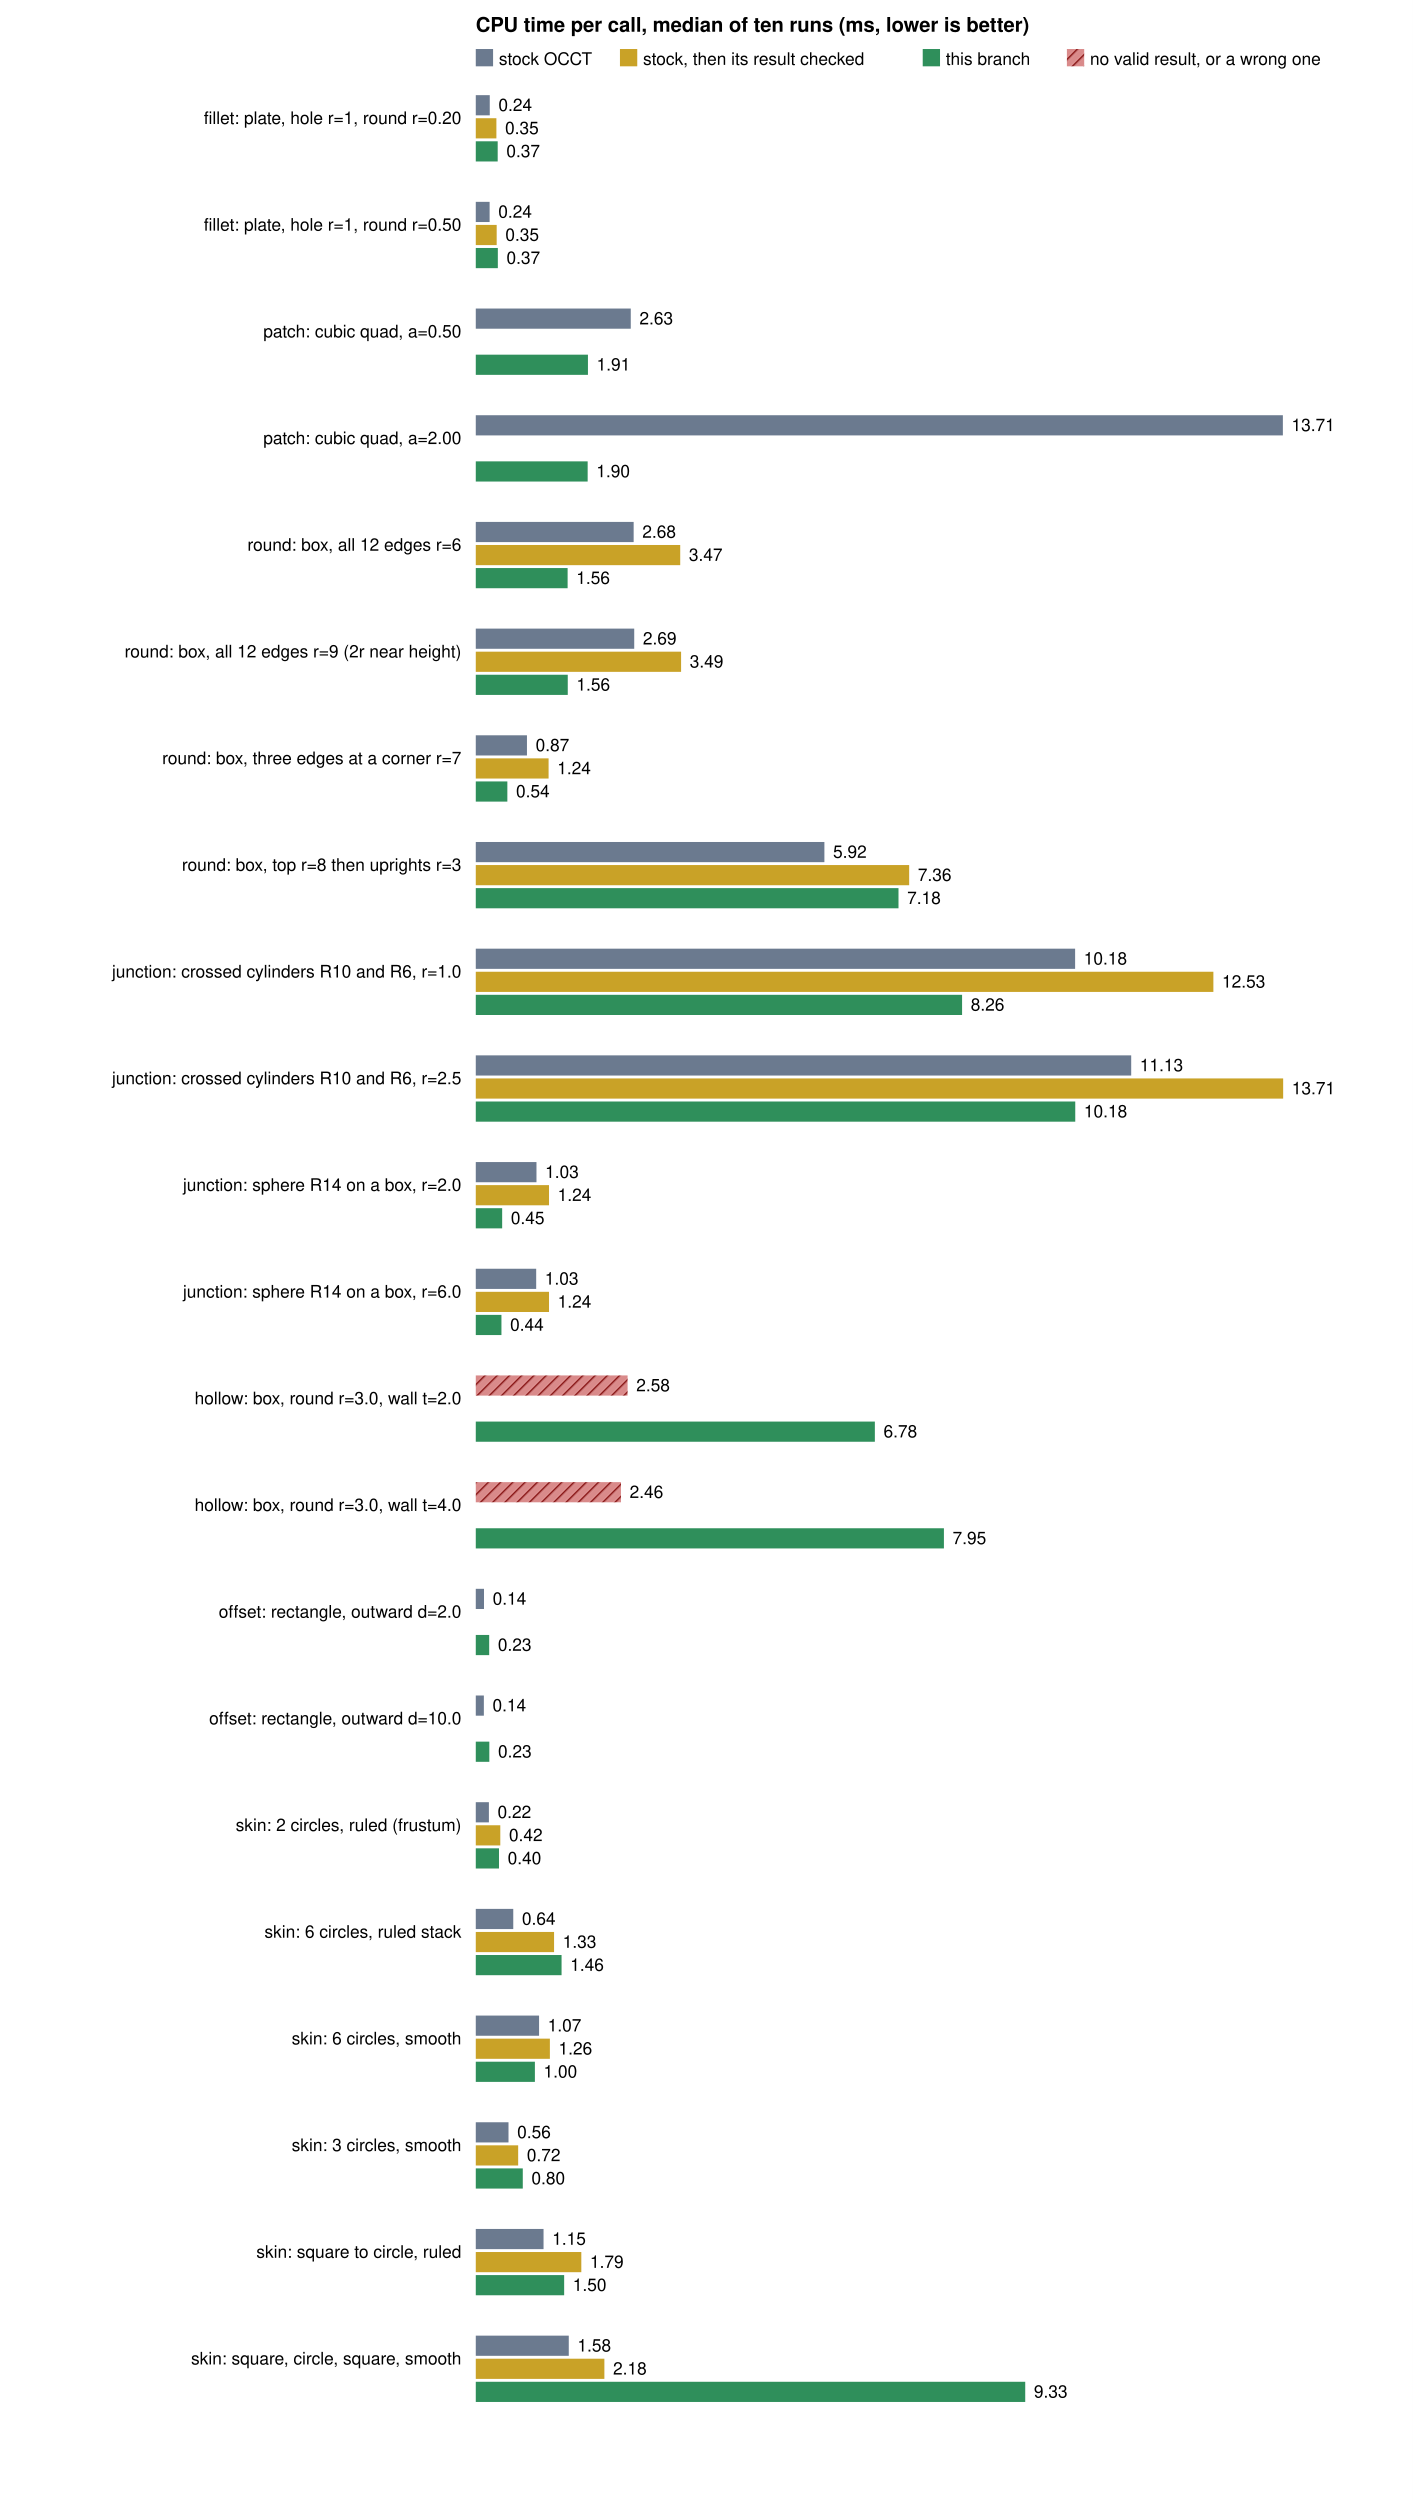
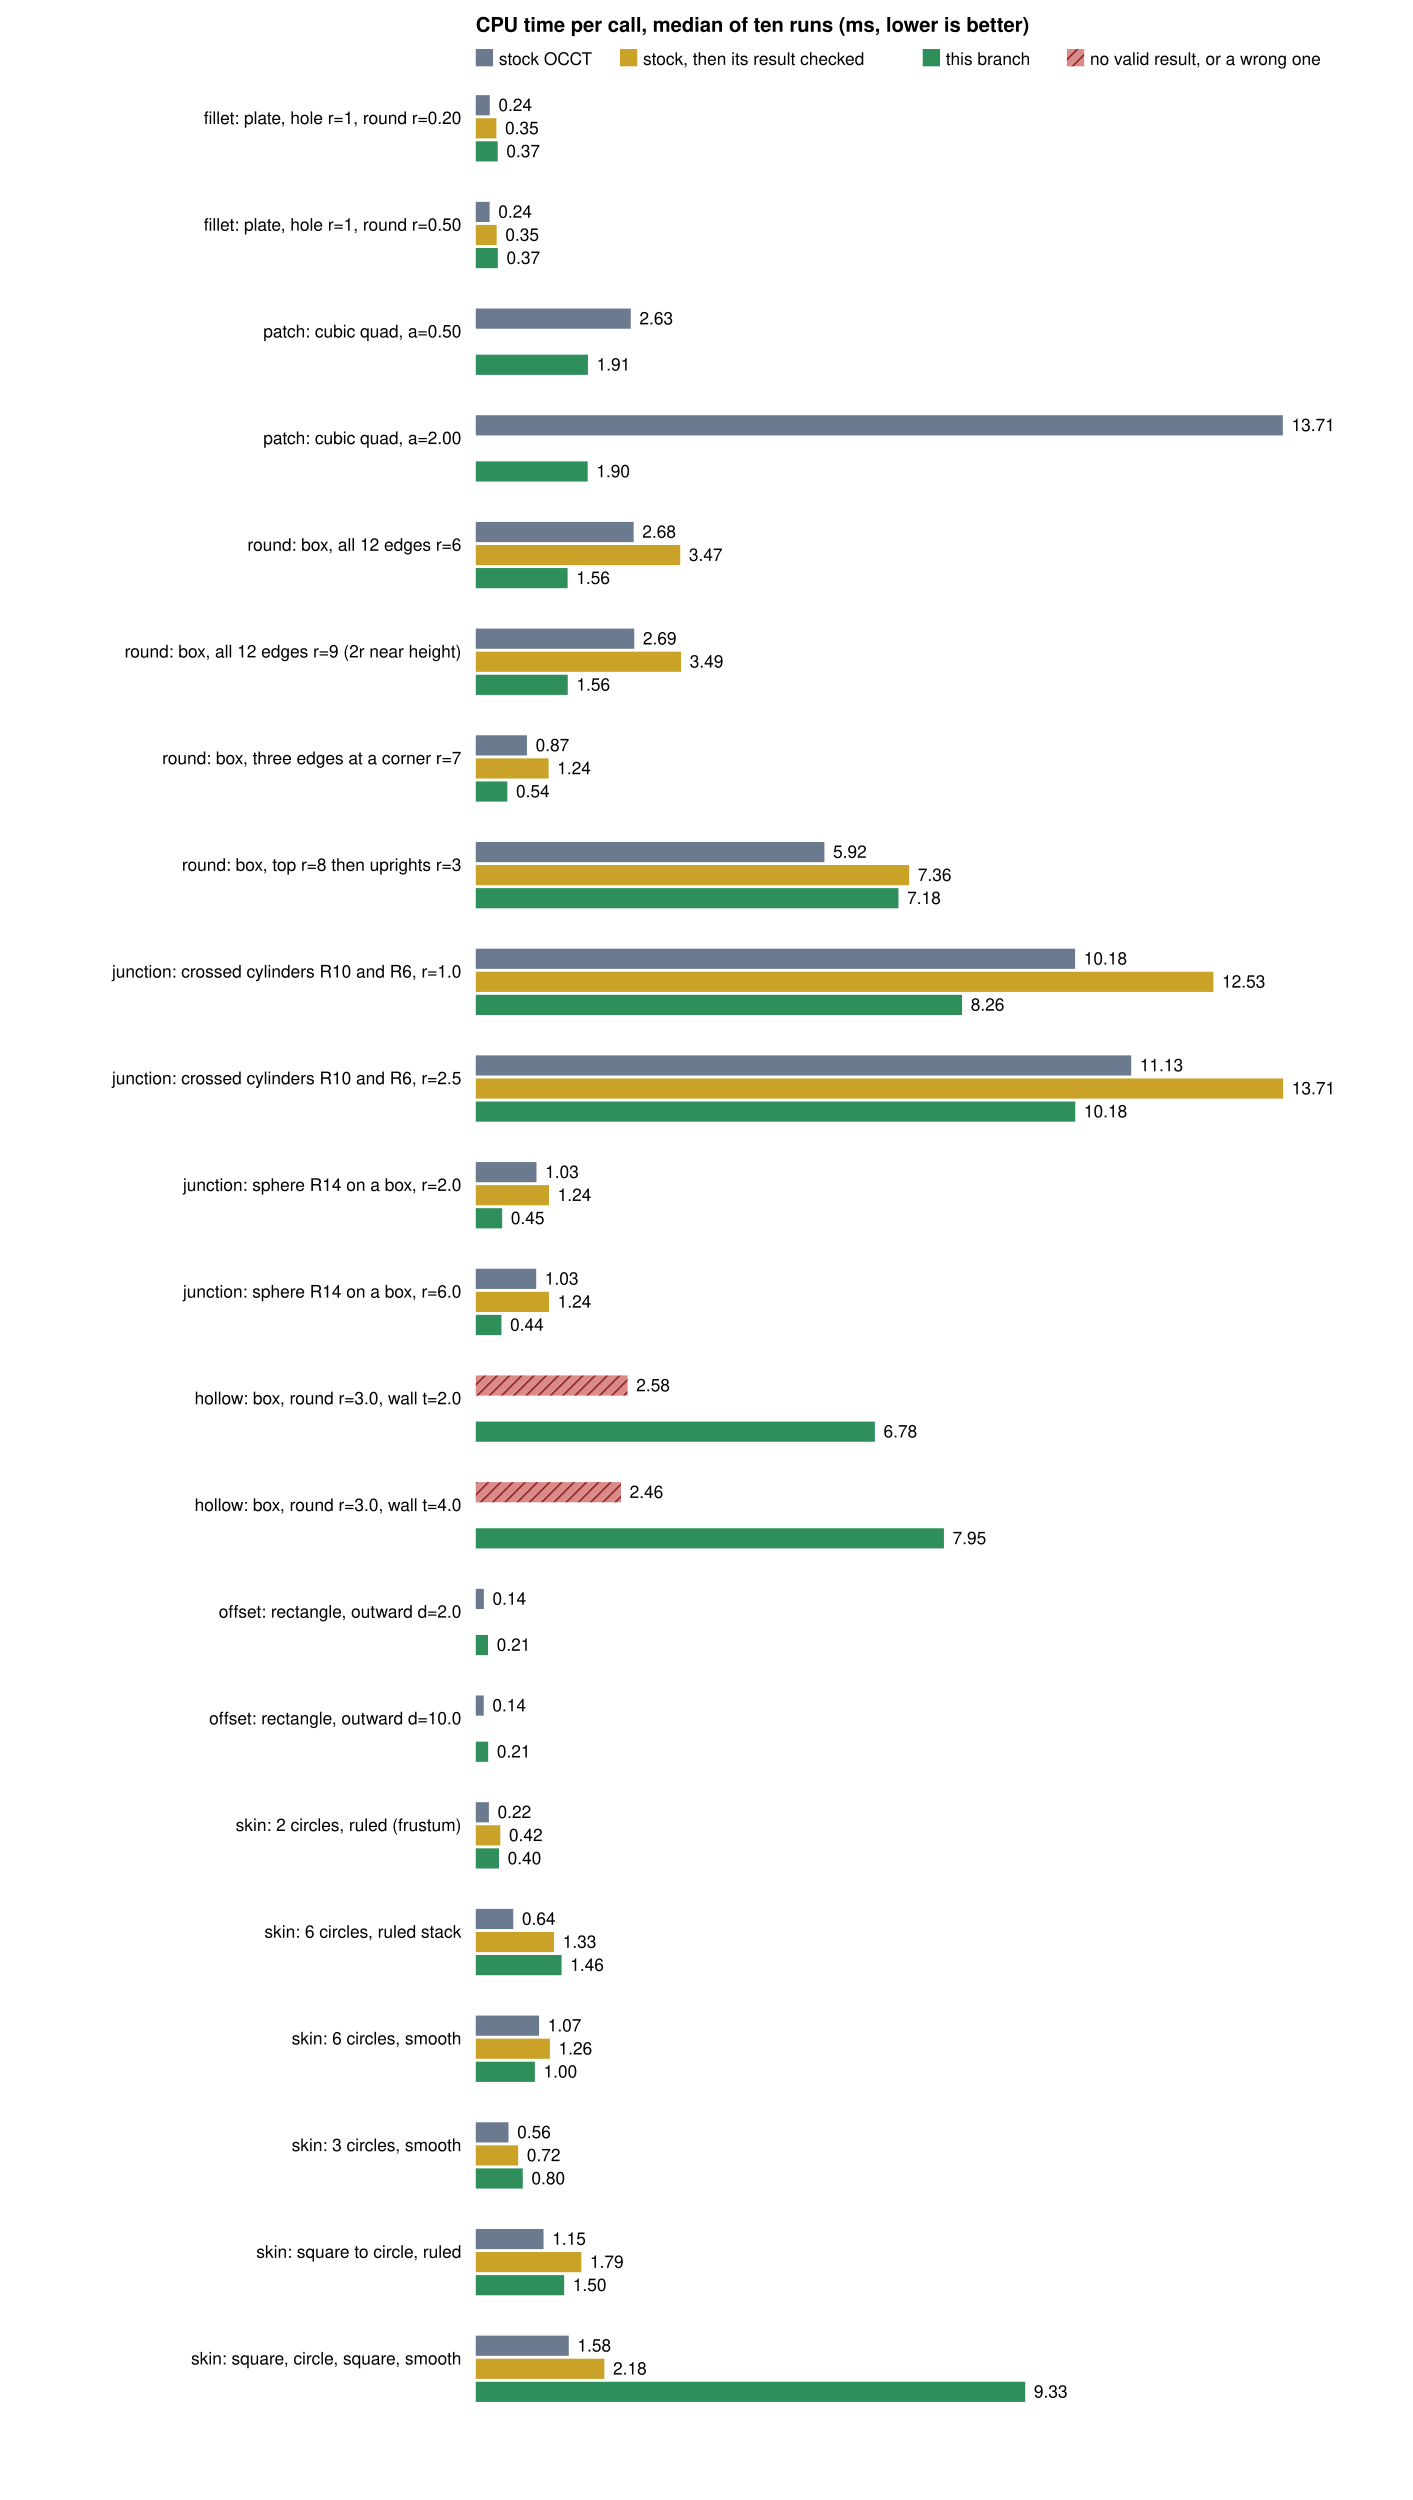
<svg xmlns="http://www.w3.org/2000/svg" width="980" height="1734" viewBox="0 0 980 1734" font-family="Helvetica, Arial, sans-serif" font-size="12">
  <defs>
    <pattern id="hatch" width="6" height="6" patternUnits="userSpaceOnUse" patternTransform="rotate(45)">
      <rect width="6" height="6" fill="#d98a8a" />
      <line x1="0" y1="0" x2="0" y2="6" stroke="#8b1a1a" stroke-width="2" />
    </pattern>
  </defs>
  <rect width="980" height="1734" fill="#ffffff" />
  <text x="330" y="22" font-size="14" font-weight="bold">CPU time per call, median of ten runs (ms, lower is better)</text>
  <rect x="330" y="34" width="12" height="12" fill="#6b7a8f" />
  <text x="346" y="45">stock OCCT</text>
  <rect x="430" y="34" width="12" height="12" fill="#c9a227" />
  <text x="446" y="45">stock, then its result checked</text>
  <rect x="640" y="34" width="12" height="12" fill="#2f8f5b" />
  <text x="656" y="45">this branch</text>
  <rect x="740" y="34" width="12" height="12" fill="url(#hatch)" />
  <text x="756" y="45">no valid result, or a wrong one</text>
  <text x="320" y="86" text-anchor="end">fillet: plate, hole r=1, round r=0.20</text>
  <rect x="330" y="66" width="9.7" height="14" fill="#6b7a8f" />
  <text x="345.7" y="77">0.24</text>
  <rect x="330" y="82" width="14.3" height="14" fill="#c9a227" />
  <text x="350.3" y="93">0.35</text>
  <rect x="330" y="98" width="15.2" height="14" fill="#2f8f5b" />
  <text x="351.2" y="109">0.37</text>
  <text x="320" y="160" text-anchor="end">fillet: plate, hole r=1, round r=0.50</text>
  <rect x="330" y="140" width="9.6" height="14" fill="#6b7a8f" />
  <text x="345.6" y="151">0.24</text>
  <rect x="330" y="156" width="14.5" height="14" fill="#c9a227" />
  <text x="350.5" y="167">0.35</text>
  <rect x="330" y="172" width="15.3" height="14" fill="#2f8f5b" />
  <text x="351.3" y="183">0.37</text>
  <text x="320" y="234" text-anchor="end">patch: cubic quad, a=0.50</text>
  <rect x="330" y="214" width="107.5" height="14" fill="#6b7a8f" />
  <text x="443.5" y="225">2.63</text>
  <rect x="330" y="246" width="77.8" height="14" fill="#2f8f5b" />
  <text x="413.8" y="257">1.91</text>
  <text x="320" y="308" text-anchor="end">patch: cubic quad, a=2.00</text>
  <rect x="330" y="288" width="559.8" height="14" fill="#6b7a8f" />
  <text x="895.8" y="299">13.71</text>
  <rect x="330" y="320" width="77.6" height="14" fill="#2f8f5b" />
  <text x="413.6" y="331">1.90</text>
  <text x="320" y="382" text-anchor="end">round: box, all 12 edges r=6</text>
  <rect x="330" y="362" width="109.5" height="14" fill="#6b7a8f" />
  <text x="445.5" y="373">2.68</text>
  <rect x="330" y="378" width="141.8" height="14" fill="#c9a227" />
  <text x="477.8" y="389">3.47</text>
  <rect x="330" y="394" width="63.7" height="14" fill="#2f8f5b" />
  <text x="399.7" y="405">1.56</text>
  <text x="320" y="456" text-anchor="end">round: box, all 12 edges r=9 (2r near height)</text>
  <rect x="330" y="436" width="109.9" height="14" fill="#6b7a8f" />
  <text x="445.9" y="447">2.69</text>
  <rect x="330" y="452" width="142.4" height="14" fill="#c9a227" />
  <text x="478.4" y="463">3.49</text>
  <rect x="330" y="468" width="63.8" height="14" fill="#2f8f5b" />
  <text x="399.8" y="479">1.56</text>
  <text x="320" y="530" text-anchor="end">round: box, three edges at a corner r=7</text>
  <rect x="330" y="510" width="35.5" height="14" fill="#6b7a8f" />
  <text x="371.5" y="521">0.87</text>
  <rect x="330" y="526" width="50.5" height="14" fill="#c9a227" />
  <text x="386.5" y="537">1.24</text>
  <rect x="330" y="542" width="21.9" height="14" fill="#2f8f5b" />
  <text x="357.9" y="553">0.54</text>
  <text x="320" y="604" text-anchor="end">round: box, top r=8 then uprights r=3</text>
  <rect x="330" y="584" width="241.8" height="14" fill="#6b7a8f" />
  <text x="577.8" y="595">5.92</text>
  <rect x="330" y="600" width="300.6" height="14" fill="#c9a227" />
  <text x="636.6" y="611">7.36</text>
  <rect x="330" y="616" width="293.2" height="14" fill="#2f8f5b" />
  <text x="629.2" y="627">7.18</text>
  <text x="320" y="678" text-anchor="end">junction: crossed cylinders R10 and R6, r=1.0</text>
  <rect x="330" y="658" width="415.7" height="14" fill="#6b7a8f" />
  <text x="751.7" y="669">10.18</text>
  <rect x="330" y="674" width="511.6" height="14" fill="#c9a227" />
  <text x="847.6" y="685">12.53</text>
  <rect x="330" y="690" width="337.3" height="14" fill="#2f8f5b" />
  <text x="673.3" y="701">8.26</text>
  <text x="320" y="752" text-anchor="end">junction: crossed cylinders R10 and R6, r=2.5</text>
  <rect x="330" y="732" width="454.6" height="14" fill="#6b7a8f" />
  <text x="790.6" y="743">11.13</text>
  <rect x="330" y="748" width="560.0" height="14" fill="#c9a227" />
  <text x="896.0" y="759">13.71</text>
  <rect x="330" y="764" width="415.8" height="14" fill="#2f8f5b" />
  <text x="751.8" y="775">10.18</text>
  <text x="320" y="826" text-anchor="end">junction: sphere R14 on a box, r=2.0</text>
  <rect x="330" y="806" width="42.1" height="14" fill="#6b7a8f" />
  <text x="378.1" y="817">1.03</text>
  <rect x="330" y="822" width="50.8" height="14" fill="#c9a227" />
  <text x="386.8" y="833">1.24</text>
  <rect x="330" y="838" width="18.3" height="14" fill="#2f8f5b" />
  <text x="354.3" y="849">0.45</text>
  <text x="320" y="900" text-anchor="end">junction: sphere R14 on a box, r=6.0</text>
  <rect x="330" y="880" width="41.9" height="14" fill="#6b7a8f" />
  <text x="377.9" y="891">1.03</text>
  <rect x="330" y="896" width="50.8" height="14" fill="#c9a227" />
  <text x="386.8" y="907">1.24</text>
  <rect x="330" y="912" width="17.8" height="14" fill="#2f8f5b" />
  <text x="353.8" y="923">0.44</text>
  <text x="320" y="974" text-anchor="end">hollow: box, round r=3.0, wall t=2.0</text>
  <rect x="330" y="954" width="105.3" height="14" fill="url(#hatch)" />
  <text x="441.3" y="965">2.58</text>
  <rect x="330" y="986" width="276.8" height="14" fill="#2f8f5b" />
  <text x="612.8" y="997">6.78</text>
  <text x="320" y="1048" text-anchor="end">hollow: box, round r=3.0, wall t=4.0</text>
  <rect x="330" y="1028" width="100.7" height="14" fill="url(#hatch)" />
  <text x="436.7" y="1039">2.46</text>
  <rect x="330" y="1060" width="324.7" height="14" fill="#2f8f5b" />
  <text x="660.7" y="1071">7.95</text>
  <text x="320" y="1122" text-anchor="end">offset: rectangle, outward d=2.0</text>
-   <rect x="330" y="1102" width="5.7" height="14" fill="#6b7a8f" />
-   <text x="341.7" y="1113">0.14</text>
-   <rect x="330" y="1134" width="9.3" height="14" fill="#2f8f5b" />
-   <text x="345.3" y="1145">0.23</text>
+   <rect x="330" y="1102" width="5.6" height="14" fill="#6b7a8f" />
+   <text x="341.6" y="1113">0.14</text>
+   <rect x="330" y="1134" width="8.5" height="14" fill="#2f8f5b" />
+   <text x="344.5" y="1145">0.21</text>
  <text x="320" y="1196" text-anchor="end">offset: rectangle, outward d=10.0</text>
-   <rect x="330" y="1176" width="5.6" height="14" fill="#6b7a8f" />
-   <text x="341.6" y="1187">0.14</text>
-   <rect x="330" y="1208" width="9.4" height="14" fill="#2f8f5b" />
-   <text x="345.4" y="1219">0.23</text>
+   <rect x="330" y="1176" width="5.5" height="14" fill="#6b7a8f" />
+   <text x="341.5" y="1187">0.14</text>
+   <rect x="330" y="1208" width="8.6" height="14" fill="#2f8f5b" />
+   <text x="344.6" y="1219">0.21</text>
  <text x="320" y="1270" text-anchor="end">skin: 2 circles, ruled (frustum)</text>
  <rect x="330" y="1250" width="9.1" height="14" fill="#6b7a8f" />
  <text x="345.1" y="1261">0.22</text>
  <rect x="330" y="1266" width="17.0" height="14" fill="#c9a227" />
  <text x="353.0" y="1277">0.42</text>
  <rect x="330" y="1282" width="16.1" height="14" fill="#2f8f5b" />
  <text x="352.1" y="1293">0.40</text>
  <text x="320" y="1344" text-anchor="end">skin: 6 circles, ruled stack</text>
  <rect x="330" y="1324" width="26.0" height="14" fill="#6b7a8f" />
  <text x="362.0" y="1335">0.64</text>
  <rect x="330" y="1340" width="54.3" height="14" fill="#c9a227" />
  <text x="390.3" y="1351">1.33</text>
  <rect x="330" y="1356" width="59.5" height="14" fill="#2f8f5b" />
  <text x="395.5" y="1367">1.46</text>
  <text x="320" y="1418" text-anchor="end">skin: 6 circles, smooth</text>
  <rect x="330" y="1398" width="43.9" height="14" fill="#6b7a8f" />
  <text x="379.9" y="1409">1.07</text>
  <rect x="330" y="1414" width="51.4" height="14" fill="#c9a227" />
  <text x="387.4" y="1425">1.26</text>
  <rect x="330" y="1430" width="41.0" height="14" fill="#2f8f5b" />
  <text x="377.0" y="1441">1.00</text>
  <text x="320" y="1492" text-anchor="end">skin: 3 circles, smooth</text>
  <rect x="330" y="1472" width="22.7" height="14" fill="#6b7a8f" />
  <text x="358.7" y="1483">0.56</text>
  <rect x="330" y="1488" width="29.4" height="14" fill="#c9a227" />
  <text x="365.4" y="1499">0.72</text>
  <rect x="330" y="1504" width="32.6" height="14" fill="#2f8f5b" />
  <text x="368.6" y="1515">0.80</text>
  <text x="320" y="1566" text-anchor="end">skin: square to circle, ruled</text>
  <rect x="330" y="1546" width="47.0" height="14" fill="#6b7a8f" />
  <text x="383.0" y="1557">1.15</text>
  <rect x="330" y="1562" width="73.2" height="14" fill="#c9a227" />
  <text x="409.2" y="1573">1.79</text>
  <rect x="330" y="1578" width="61.3" height="14" fill="#2f8f5b" />
  <text x="397.3" y="1589">1.50</text>
  <text x="320" y="1640" text-anchor="end">skin: square, circle, square, smooth</text>
  <rect x="330" y="1620" width="64.5" height="14" fill="#6b7a8f" />
  <text x="400.5" y="1631">1.58</text>
  <rect x="330" y="1636" width="89.2" height="14" fill="#c9a227" />
  <text x="425.2" y="1647">2.18</text>
  <rect x="330" y="1652" width="381.1" height="14" fill="#2f8f5b" />
  <text x="717.1" y="1663">9.33</text>
</svg>
